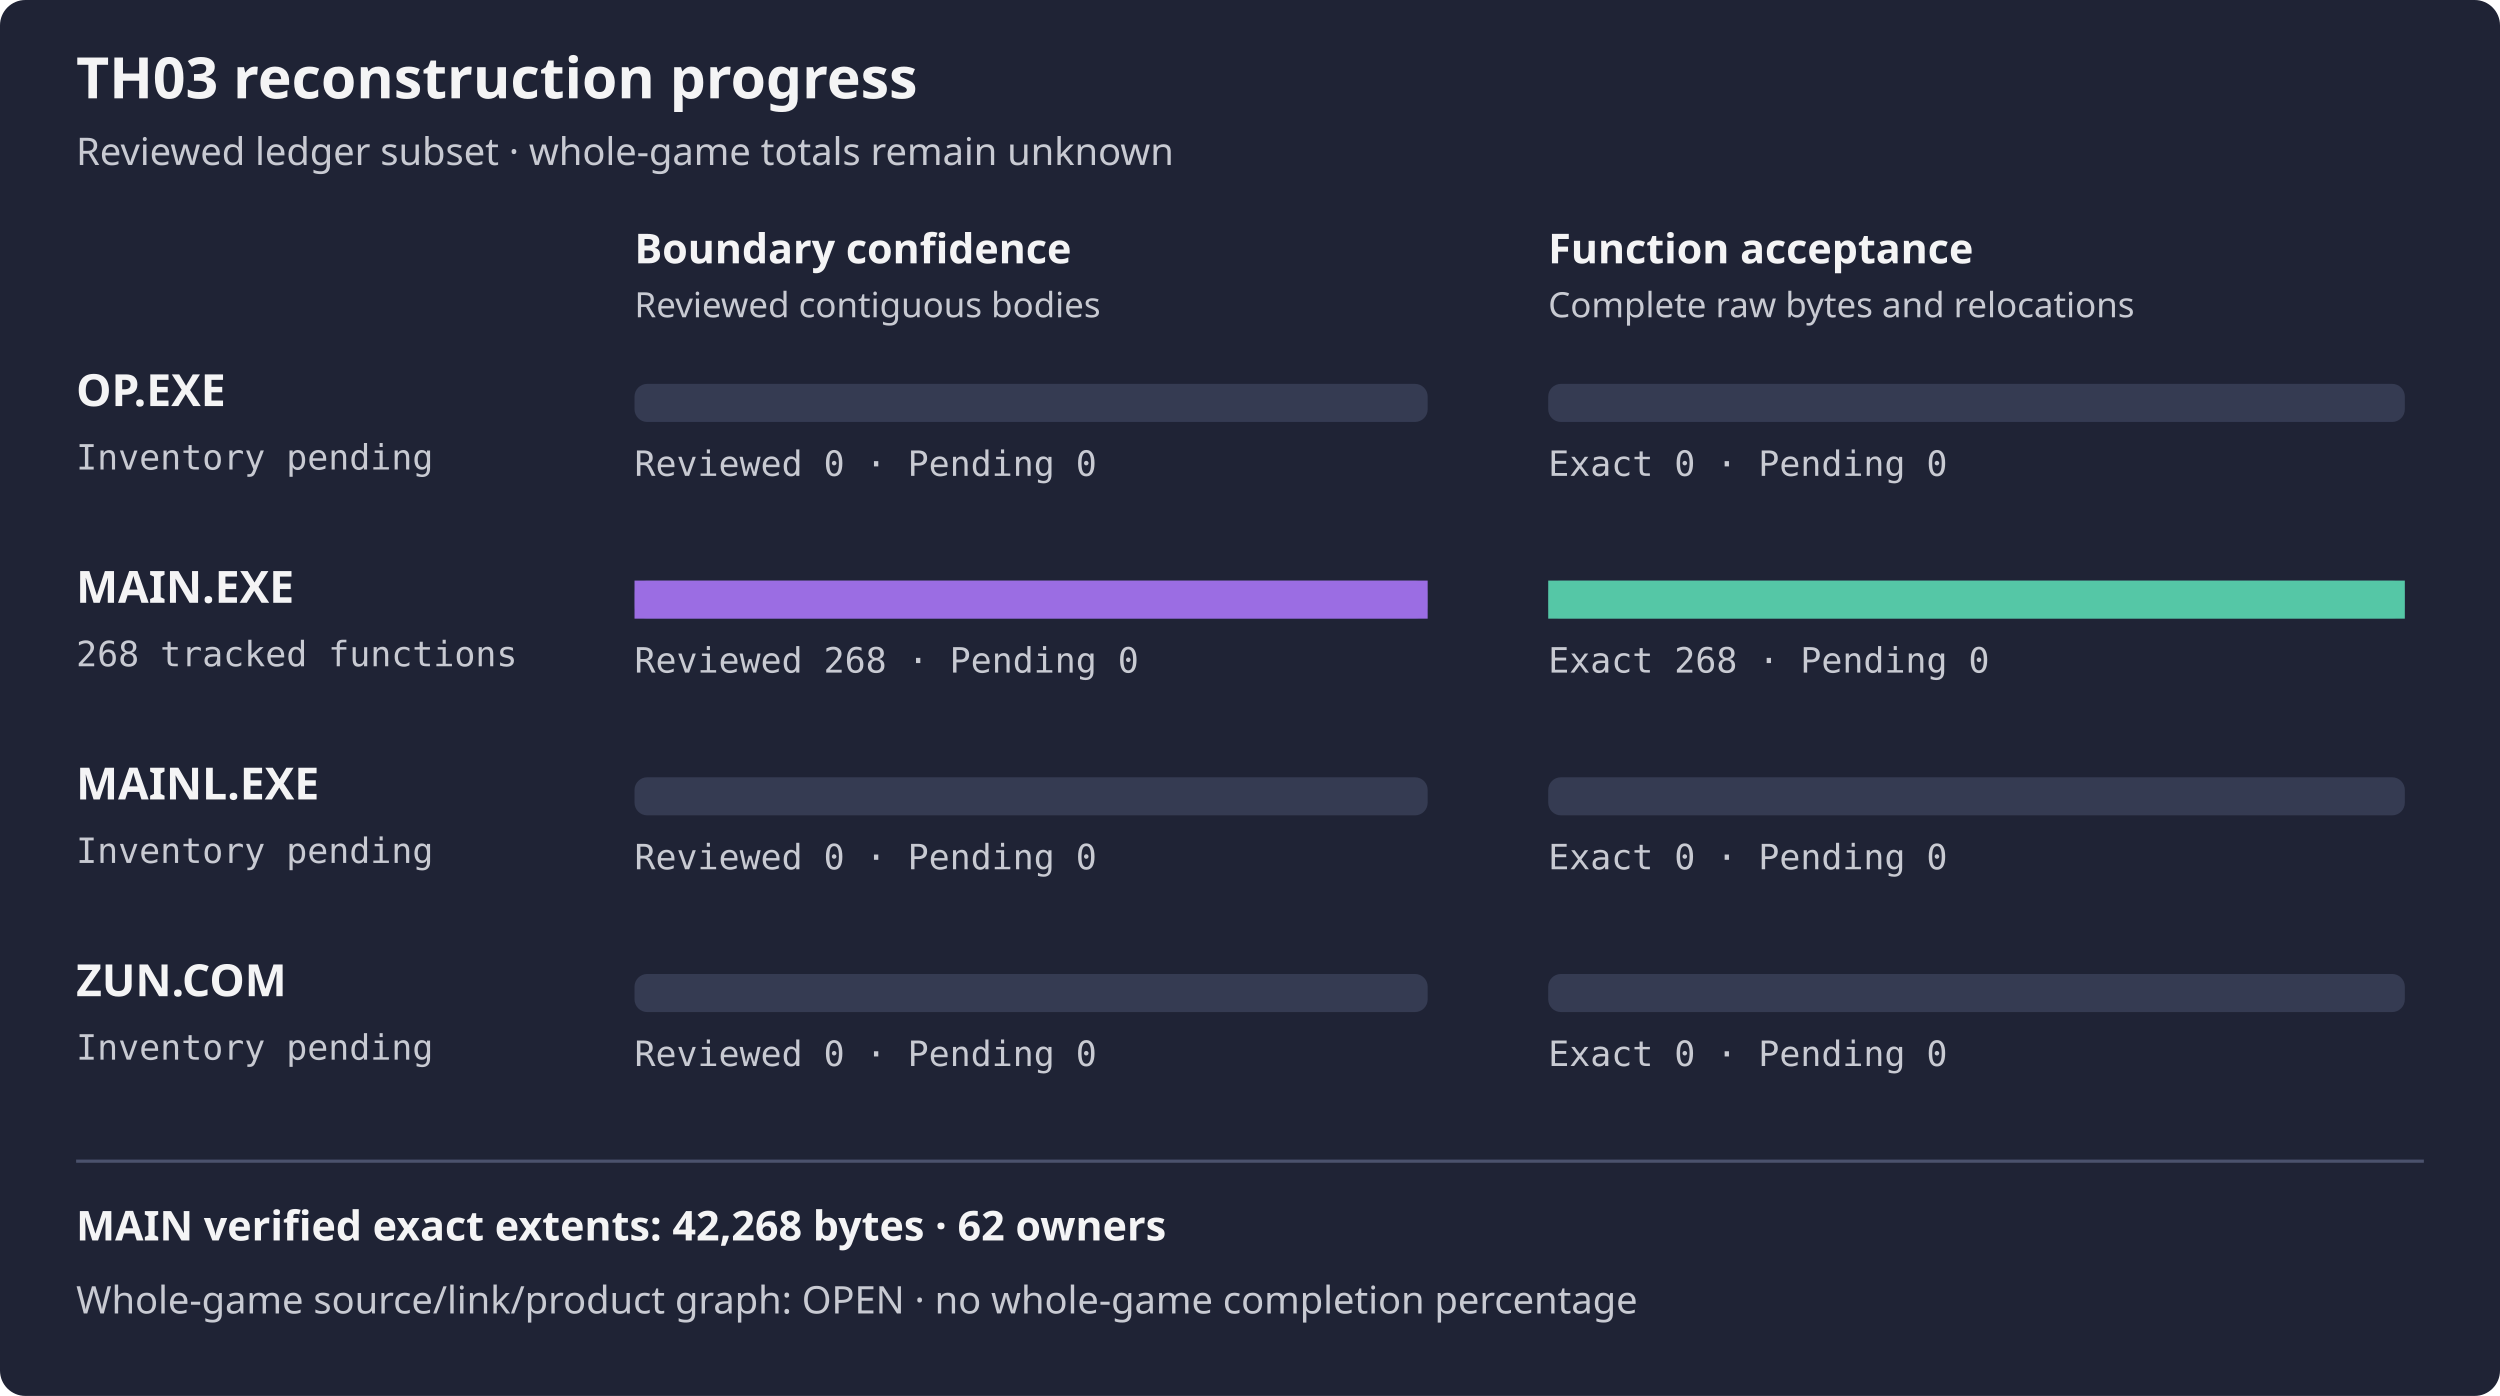
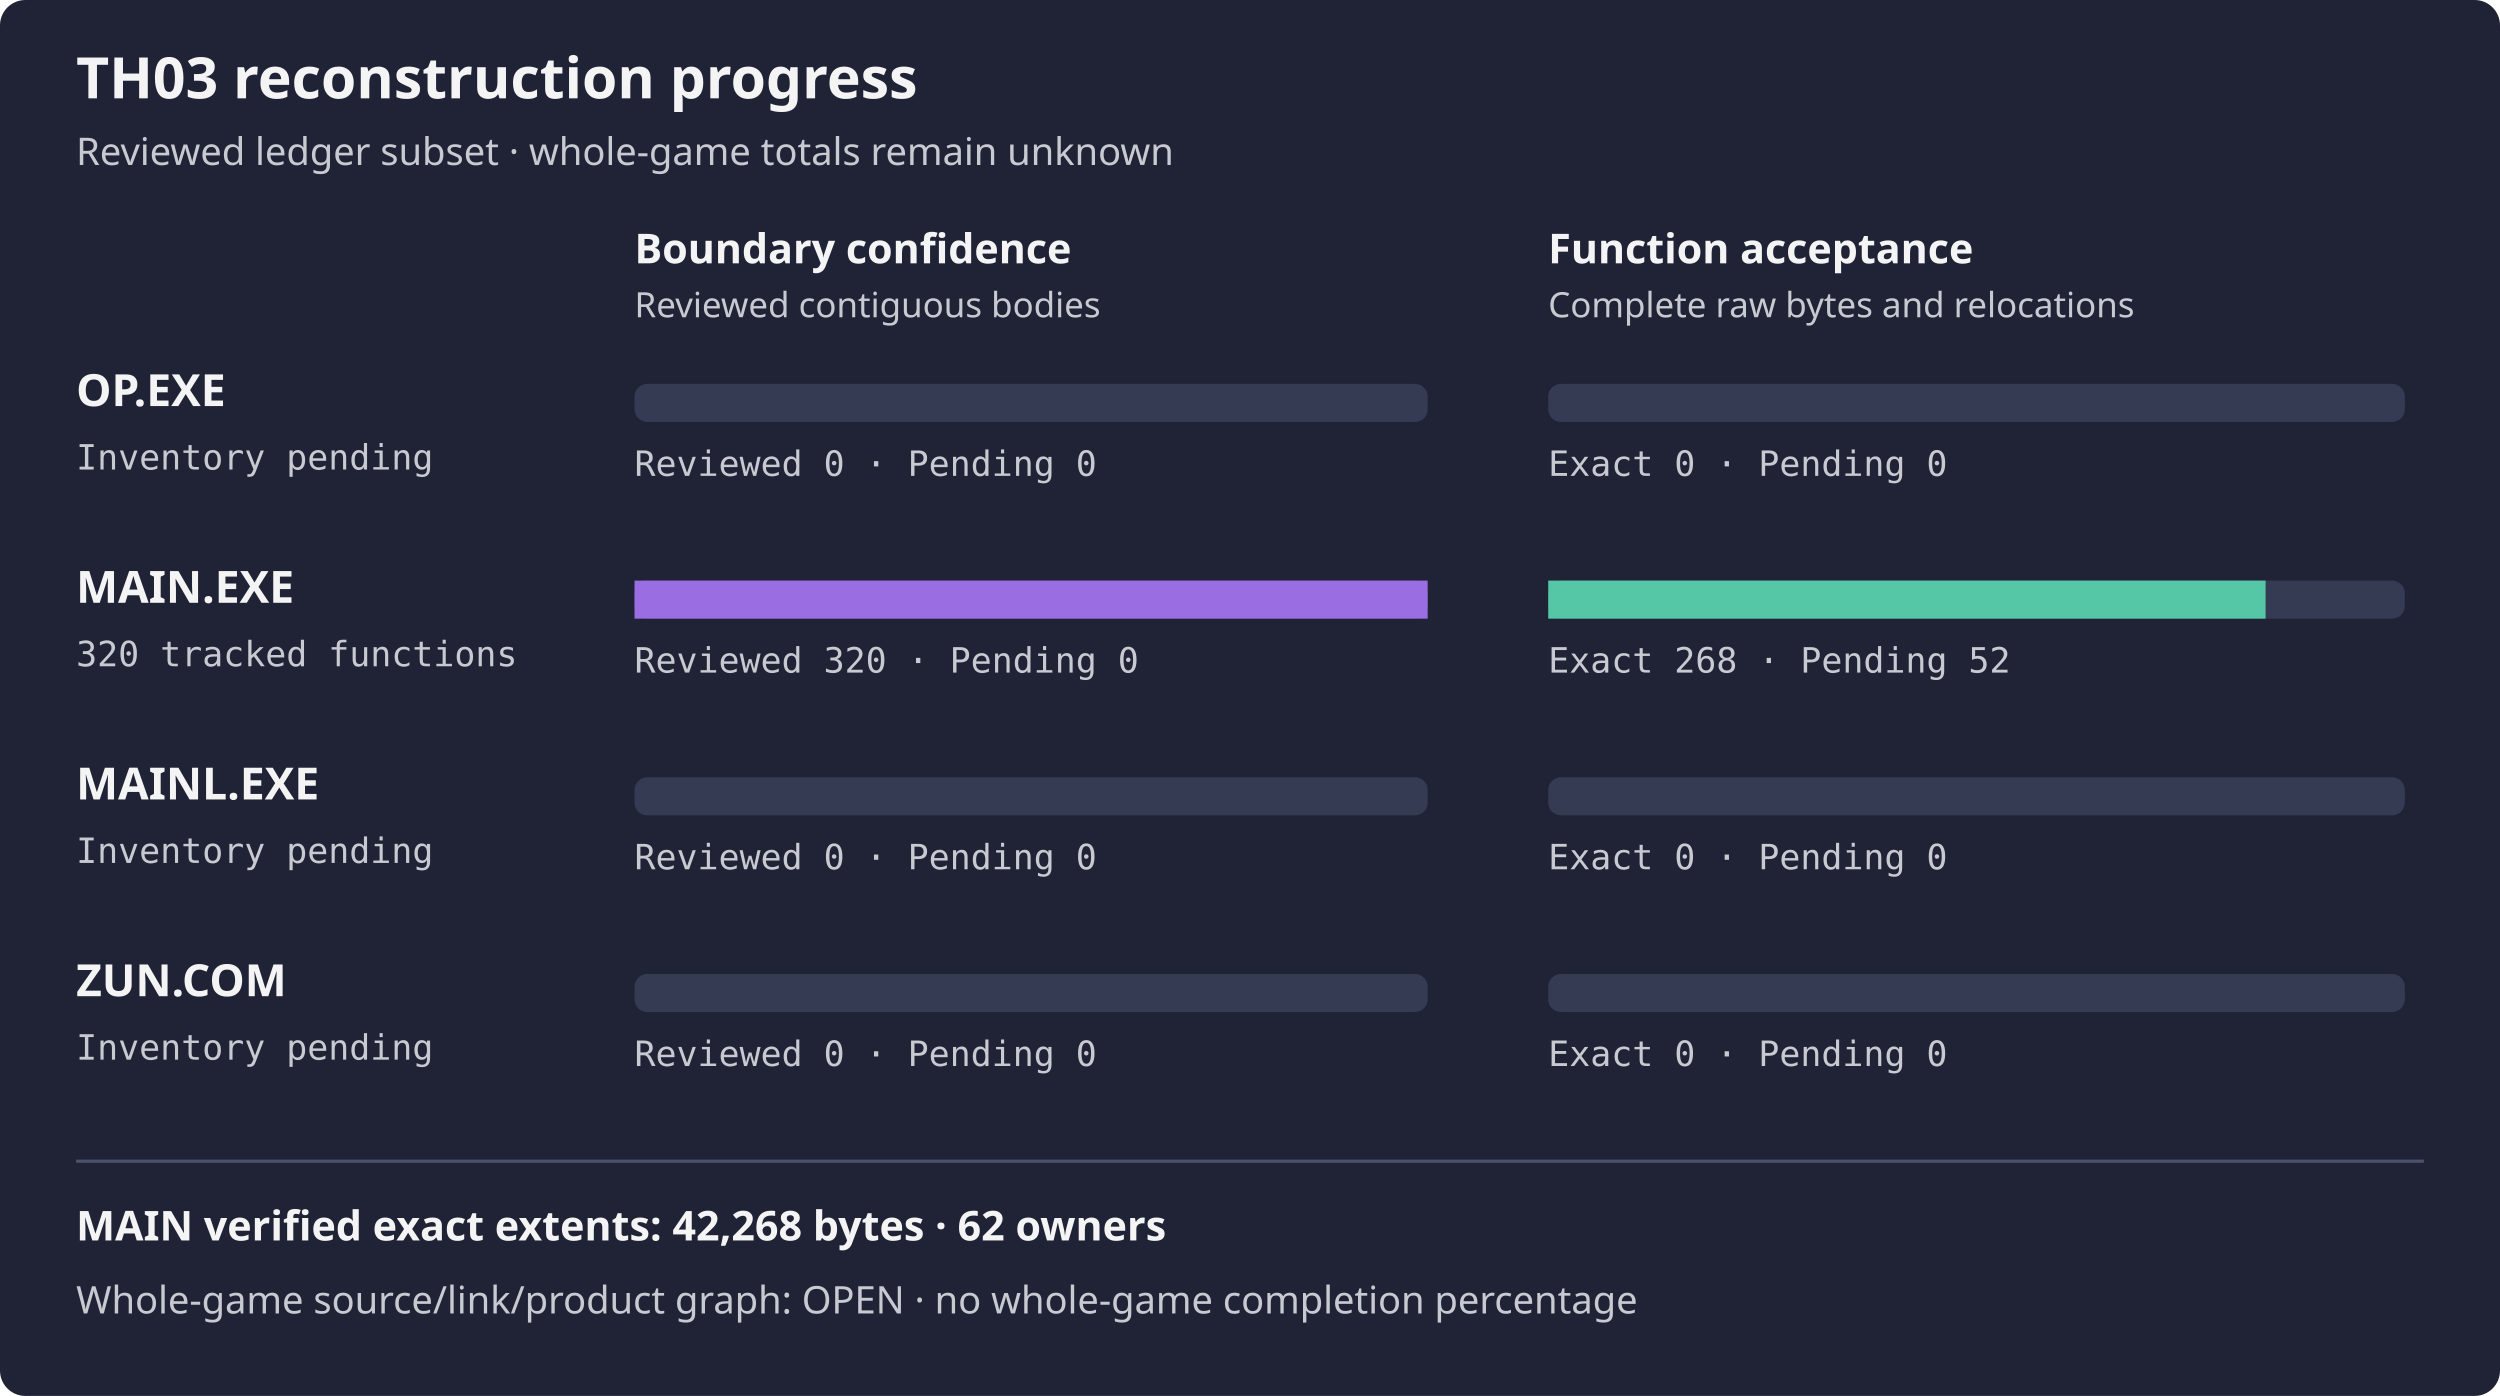
<svg xmlns="http://www.w3.org/2000/svg" width="788" height="440" viewBox="0 0 788 440" role="img" aria-label="TH03 reviewed subset reconstruction progress">
  <rect width="788" height="440" rx="8" fill="#1f2335" />
  <text x="24" y="31" fill="#f4f4f5" font-family="sans-serif" font-size="18" font-weight="600">TH03 reconstruction progress</text>
  <text x="24" y="52" fill="#c8cad2" font-family="sans-serif" font-size="12">Reviewed ledger subset · whole-game totals remain unknown</text>
  <text x="200" y="83" fill="#f4f4f5" font-family="sans-serif" font-size="13" font-weight="600">Boundary confidence</text>
  <text x="488" y="83" fill="#f4f4f5" font-family="sans-serif" font-size="13" font-weight="600">Function acceptance</text>
  <text x="200" y="100" fill="#c8cad2" font-family="sans-serif" font-size="11">Reviewed contiguous bodies</text>
  <text x="488" y="100" fill="#c8cad2" font-family="sans-serif" font-size="11">Complete raw bytes and relocations</text>
  <text x="24" y="128" fill="#f4f4f5" font-family="sans-serif" font-size="14" font-weight="600">OP.EXE</text>
  <text x="24" y="148" fill="#c8cad2" font-family="monospace" font-size="11">Inventory pending</text>
  <rect x="200" y="121" width="250" height="12" rx="4" fill="#353b52" />
  <rect x="488" y="121" width="270" height="12" rx="4" fill="#353b52" />
  <rect x="200" y="121" width="0.00" height="12" fill="#9b6de3" />
  <rect x="488" y="121" width="0.00" height="12" fill="#55c7a6" />
  <text x="200" y="150" fill="#c8cad2" font-family="monospace" font-size="11">Reviewed 0 · Pending 0</text>
  <text x="488" y="150" fill="#c8cad2" font-family="monospace" font-size="11">Exact 0 · Pending 0</text>
  <text x="24" y="190" fill="#f4f4f5" font-family="sans-serif" font-size="14" font-weight="600">MAIN.EXE</text>
-   <text x="24" y="210" fill="#c8cad2" font-family="monospace" font-size="11">268 tracked functions</text>
+   <text x="24" y="210" fill="#c8cad2" font-family="monospace" font-size="11">320 tracked functions</text>
  <rect x="200" y="183" width="250" height="12" rx="4" fill="#353b52" />
  <rect x="488" y="183" width="270" height="12" rx="4" fill="#353b52" />
  <rect x="200" y="183" width="250.00" height="12" fill="#9b6de3" />
-   <rect x="488" y="183" width="270.00" height="12" fill="#55c7a6" />
-   <text x="200" y="212" fill="#c8cad2" font-family="monospace" font-size="11">Reviewed 268 · Pending 0</text>
-   <text x="488" y="212" fill="#c8cad2" font-family="monospace" font-size="11">Exact 268 · Pending 0</text>
+   <rect x="488" y="183" width="226.12" height="12" fill="#55c7a6" />
+   <text x="200" y="212" fill="#c8cad2" font-family="monospace" font-size="11">Reviewed 320 · Pending 0</text>
+   <text x="488" y="212" fill="#c8cad2" font-family="monospace" font-size="11">Exact 268 · Pending 52</text>
  <text x="24" y="252" fill="#f4f4f5" font-family="sans-serif" font-size="14" font-weight="600">MAINL.EXE</text>
  <text x="24" y="272" fill="#c8cad2" font-family="monospace" font-size="11">Inventory pending</text>
  <rect x="200" y="245" width="250" height="12" rx="4" fill="#353b52" />
  <rect x="488" y="245" width="270" height="12" rx="4" fill="#353b52" />
  <rect x="200" y="245" width="0.00" height="12" fill="#9b6de3" />
  <rect x="488" y="245" width="0.00" height="12" fill="#55c7a6" />
  <text x="200" y="274" fill="#c8cad2" font-family="monospace" font-size="11">Reviewed 0 · Pending 0</text>
  <text x="488" y="274" fill="#c8cad2" font-family="monospace" font-size="11">Exact 0 · Pending 0</text>
  <text x="24" y="314" fill="#f4f4f5" font-family="sans-serif" font-size="14" font-weight="600">ZUN.COM</text>
  <text x="24" y="334" fill="#c8cad2" font-family="monospace" font-size="11">Inventory pending</text>
  <rect x="200" y="307" width="250" height="12" rx="4" fill="#353b52" />
  <rect x="488" y="307" width="270" height="12" rx="4" fill="#353b52" />
  <rect x="200" y="307" width="0.00" height="12" fill="#9b6de3" />
  <rect x="488" y="307" width="0.00" height="12" fill="#55c7a6" />
  <text x="200" y="336" fill="#c8cad2" font-family="monospace" font-size="11">Reviewed 0 · Pending 0</text>
  <text x="488" y="336" fill="#c8cad2" font-family="monospace" font-size="11">Exact 0 · Pending 0</text>
  <path d="M24 366 H764" stroke="#4b526d" />
  <text x="24" y="391" fill="#f4f4f5" font-family="sans-serif" font-size="13" font-weight="600">MAIN verified exact extents: 42,268 bytes · 62 owners</text>
  <text x="24" y="414" fill="#c8cad2" font-family="sans-serif" font-size="12">Whole-game source/link/product graph: OPEN · no whole-game completion percentage</text>
</svg>
